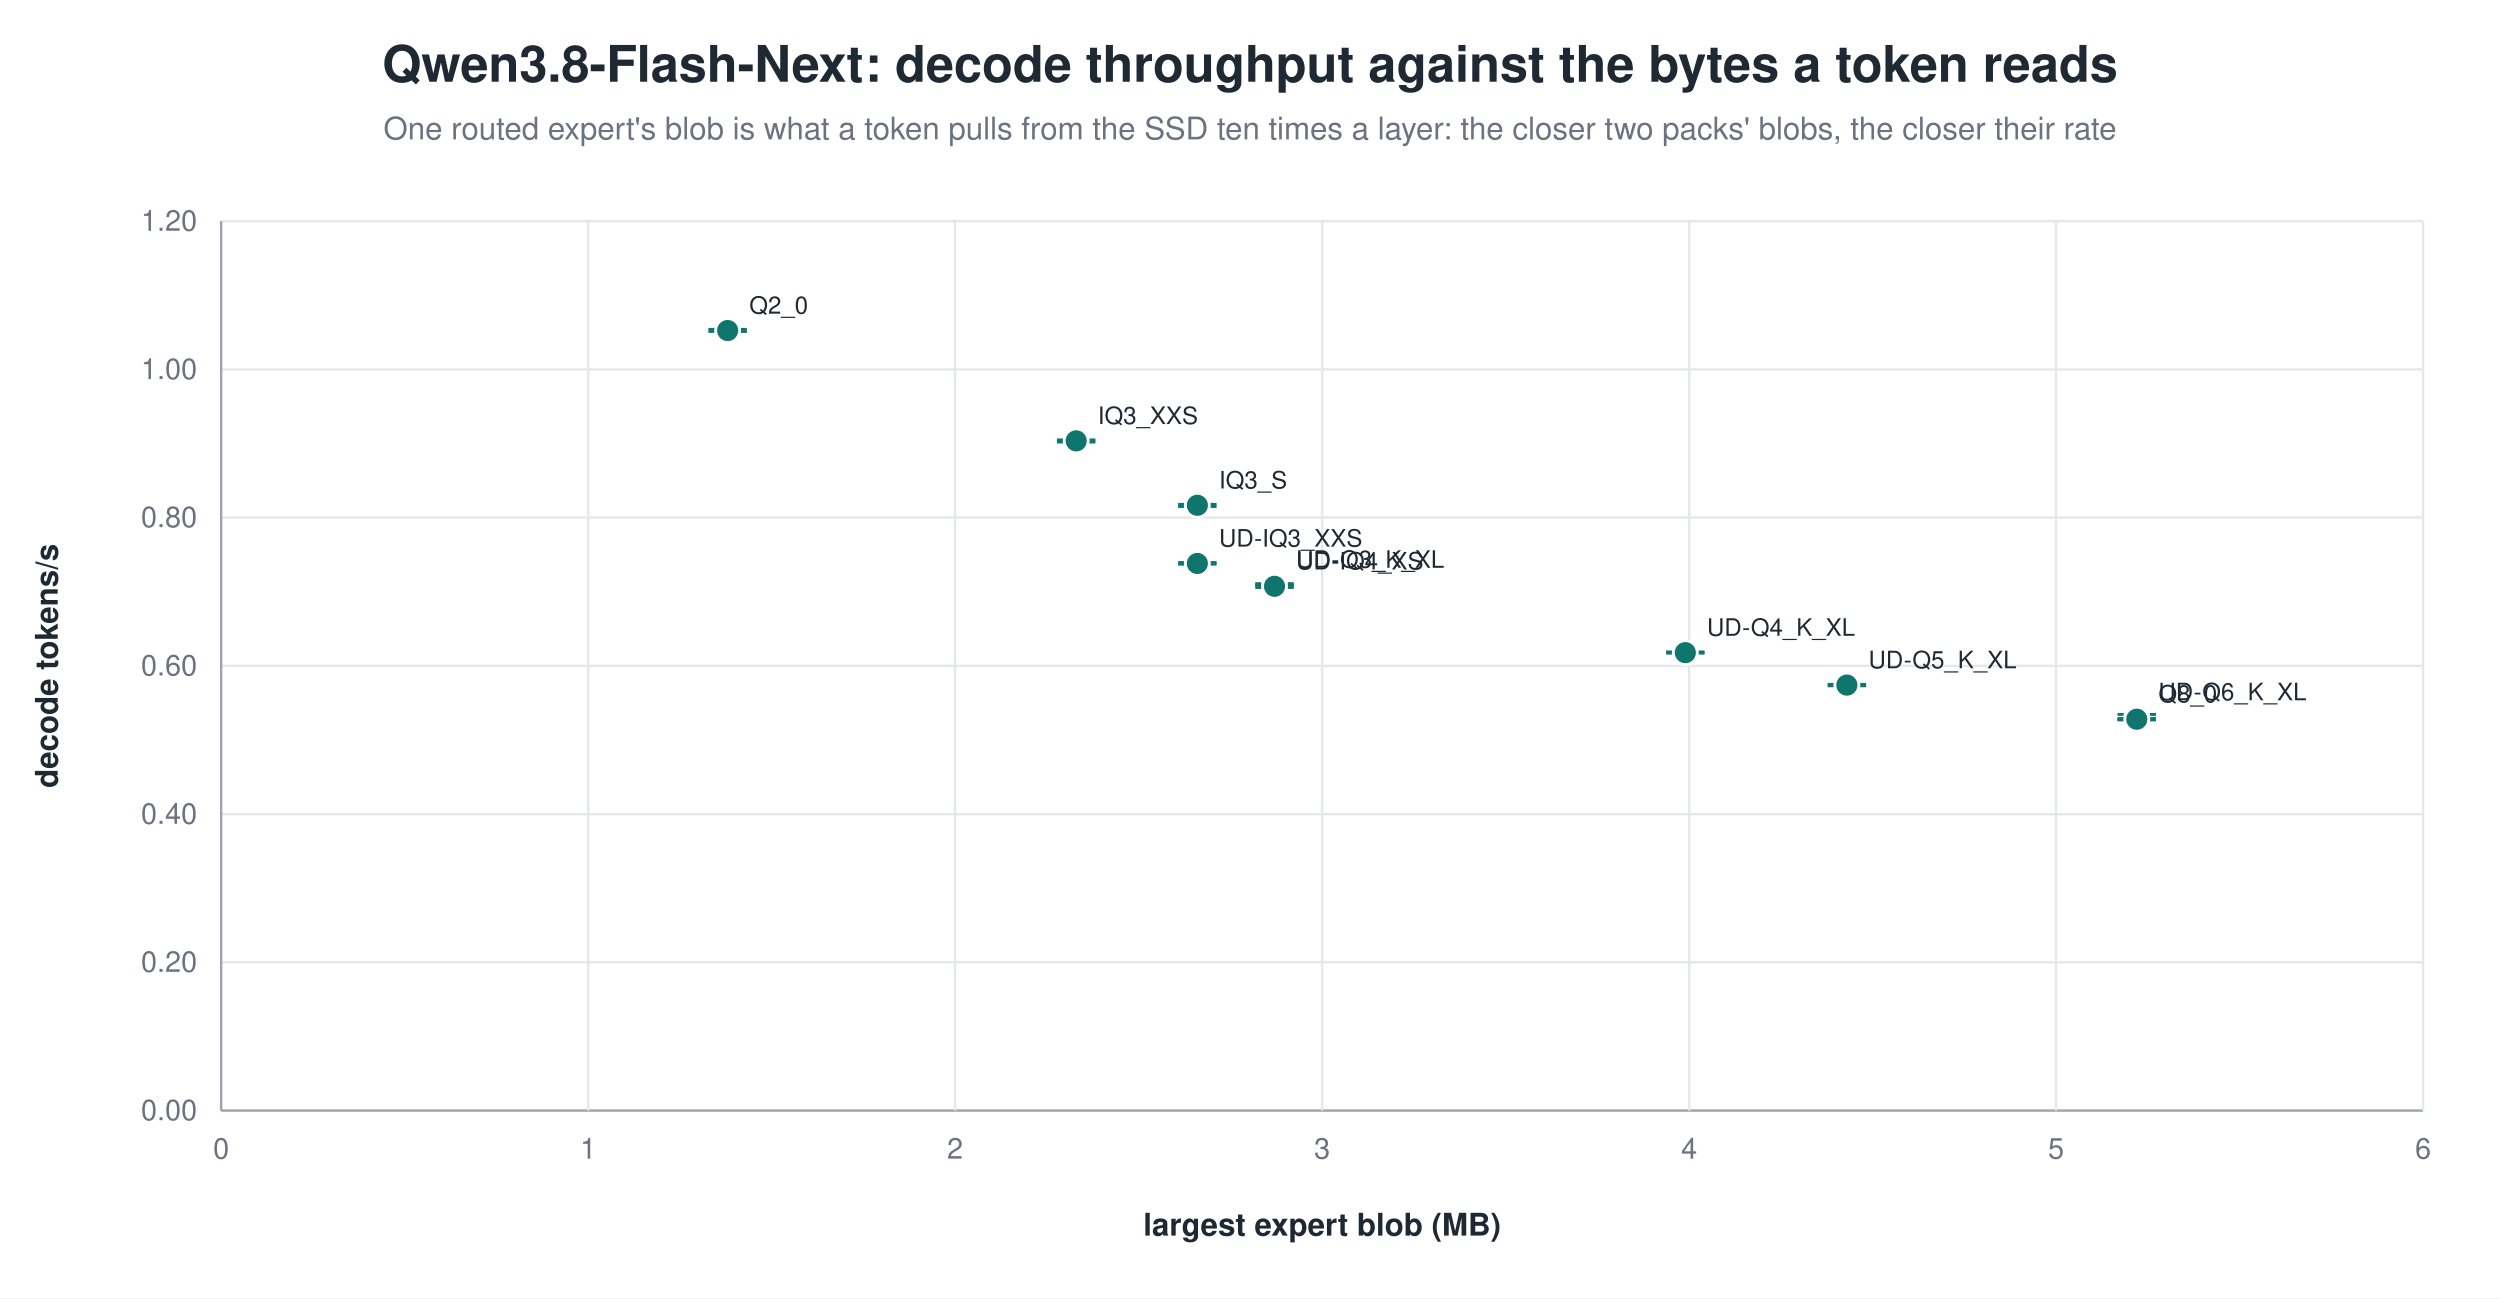
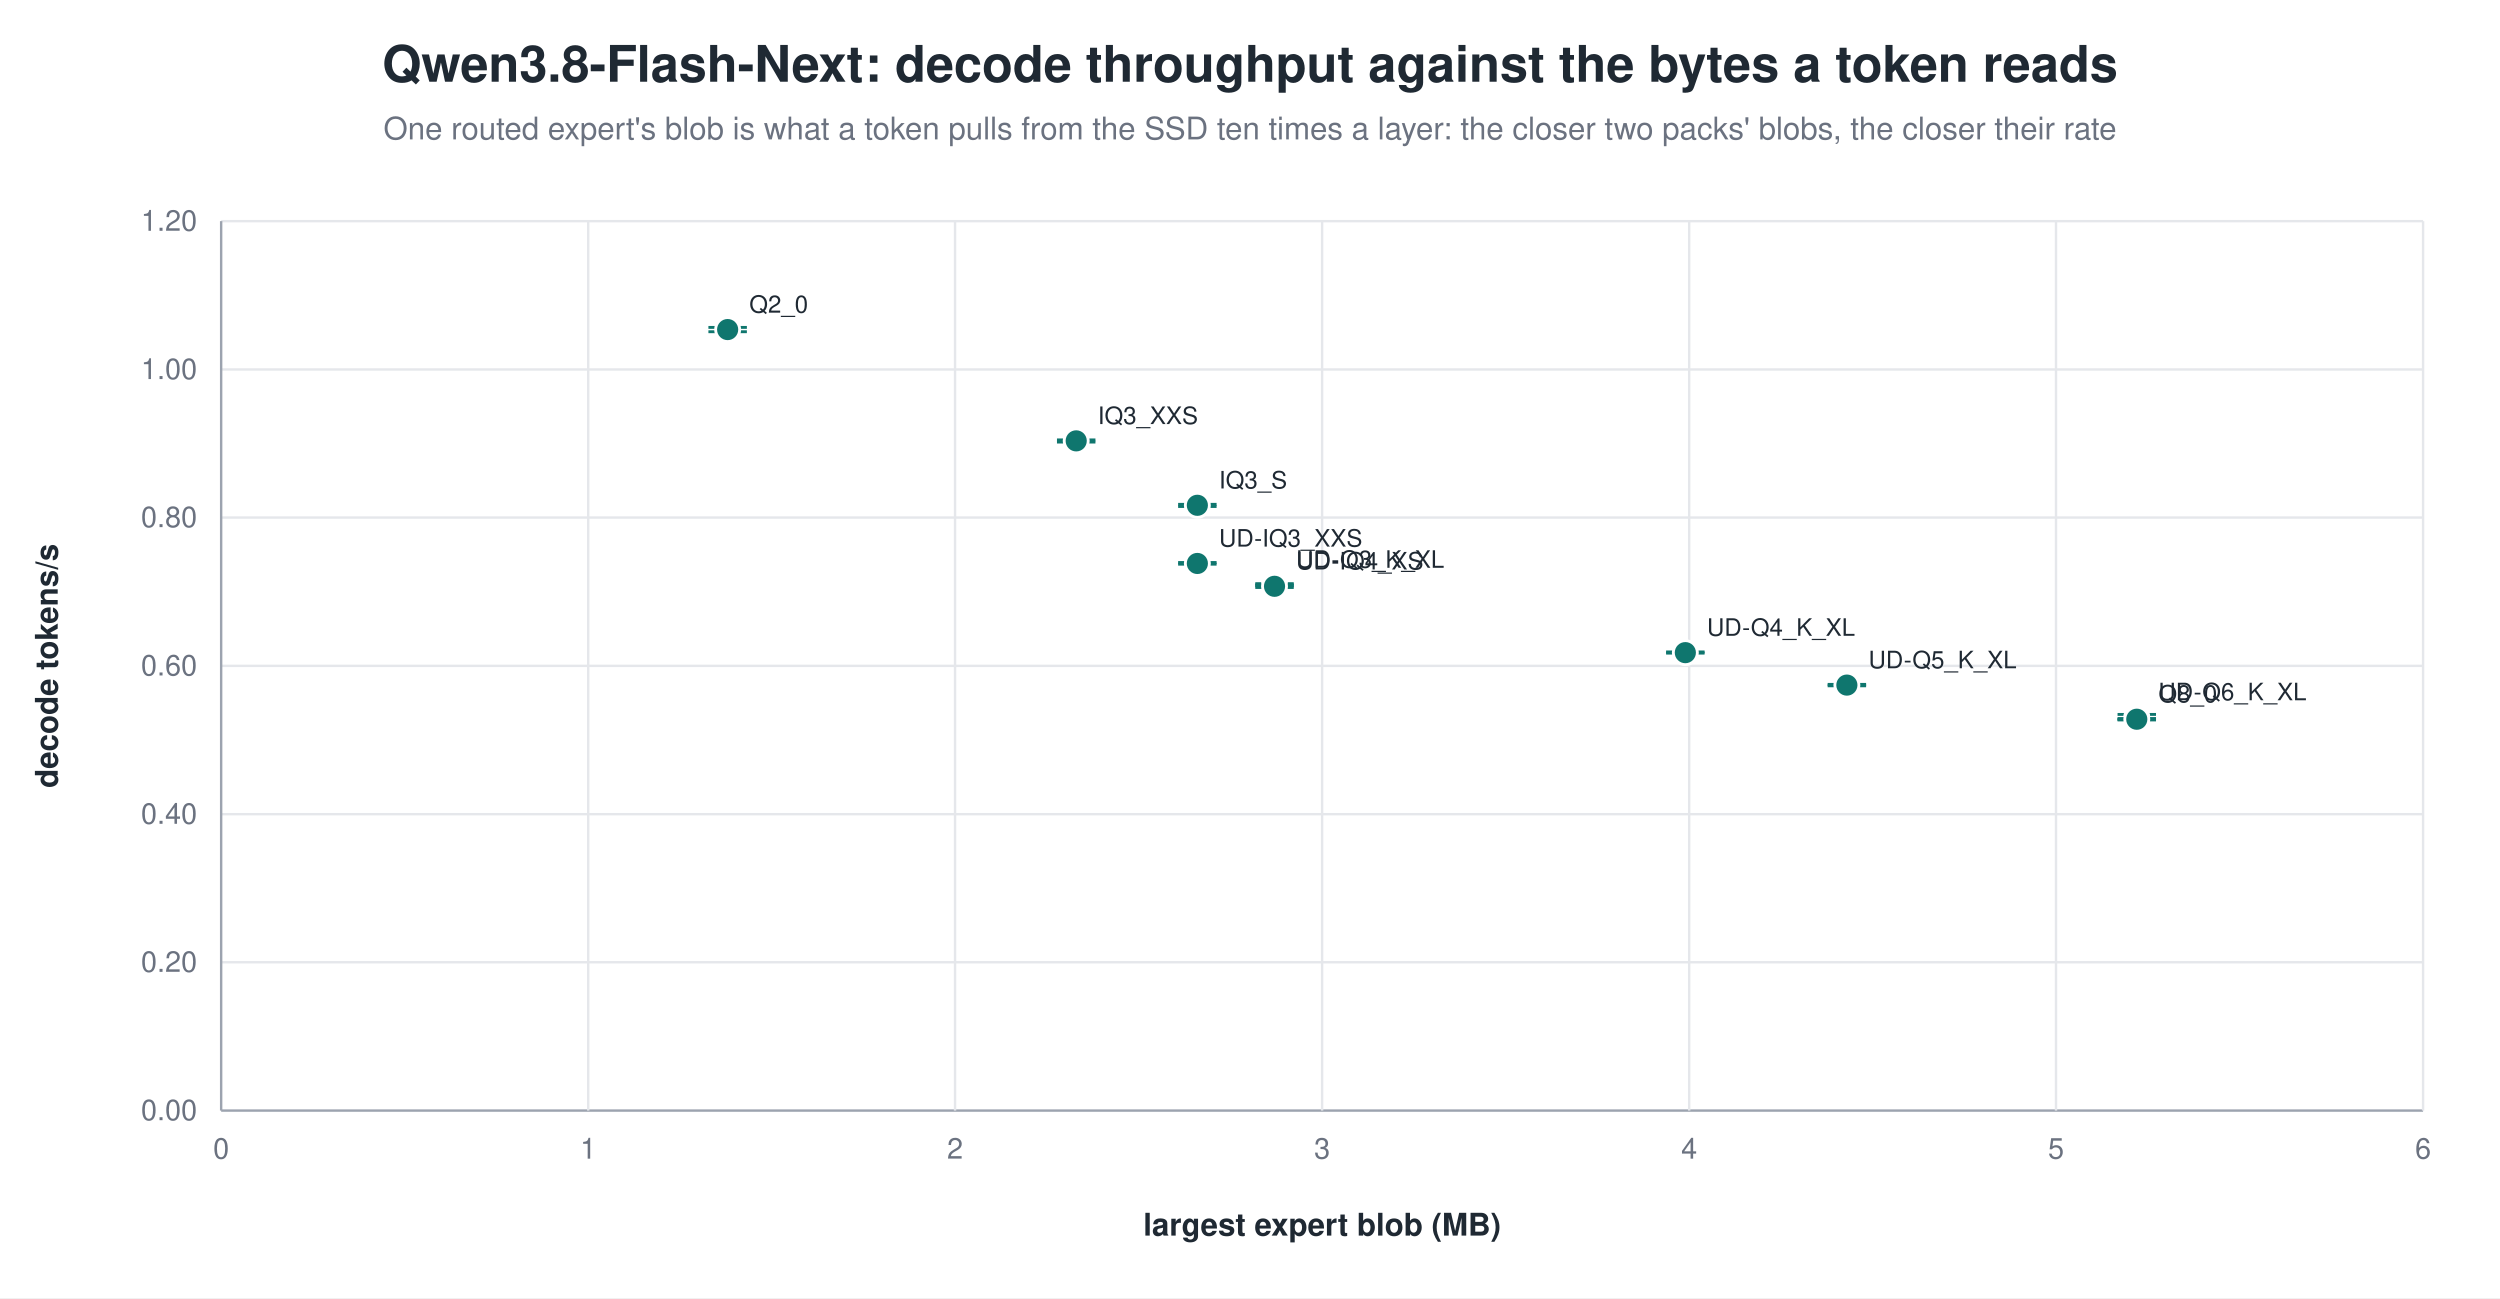
<svg xmlns="http://www.w3.org/2000/svg" width="1040" height="540" viewBox="0 0 1040 540" role="img" aria-label="Qwen3.8-Flash-Next: decode throughput against the bytes a token reads">
  <rect width="1040" height="540" fill="white" />
  <text x="520.0" y="34" text-anchor="middle" font-family="Helvetica, Arial, sans-serif" font-size="21" font-weight="600" fill="#1f2933">Qwen3.8-Flash-Next: decode throughput against the bytes a token reads</text>
  <text x="520.0" y="58" text-anchor="middle" font-family="Helvetica, Arial, sans-serif" font-size="13" fill="#6b7280">One routed expert's blob is what a token pulls from the SSD ten times a layer: the closer two packs' blobs, the closer their rate</text>
  <line x1="92.0" y1="462.0" x2="1008.0" y2="462.0" stroke="#9ca3af" stroke-width="1.0" />
  <text x="82.0" y="466.0" text-anchor="end" font-family="Helvetica, Arial, sans-serif" font-size="12" fill="#6b7280" font-weight="400">0.00</text>
  <line x1="92.0" y1="400.3" x2="1008.0" y2="400.3" stroke="#e5e7eb" stroke-width="1.0" />
  <text x="82.0" y="404.3" text-anchor="end" font-family="Helvetica, Arial, sans-serif" font-size="12" fill="#6b7280" font-weight="400">0.20</text>
  <line x1="92.0" y1="338.7" x2="1008.0" y2="338.7" stroke="#e5e7eb" stroke-width="1.0" />
  <text x="82.0" y="342.7" text-anchor="end" font-family="Helvetica, Arial, sans-serif" font-size="12" fill="#6b7280" font-weight="400">0.40</text>
  <line x1="92.0" y1="277.0" x2="1008.0" y2="277.0" stroke="#e5e7eb" stroke-width="1.0" />
  <text x="82.0" y="281.0" text-anchor="end" font-family="Helvetica, Arial, sans-serif" font-size="12" fill="#6b7280" font-weight="400">0.60</text>
  <line x1="92.0" y1="215.3" x2="1008.0" y2="215.3" stroke="#e5e7eb" stroke-width="1.0" />
  <text x="82.0" y="219.3" text-anchor="end" font-family="Helvetica, Arial, sans-serif" font-size="12" fill="#6b7280" font-weight="400">0.80</text>
  <line x1="92.0" y1="153.7" x2="1008.0" y2="153.7" stroke="#e5e7eb" stroke-width="1.0" />
  <text x="82.0" y="157.7" text-anchor="end" font-family="Helvetica, Arial, sans-serif" font-size="12" fill="#6b7280" font-weight="400">1.00</text>
  <line x1="92.0" y1="92.0" x2="1008.0" y2="92.0" stroke="#e5e7eb" stroke-width="1.0" />
  <text x="82.0" y="96.0" text-anchor="end" font-family="Helvetica, Arial, sans-serif" font-size="12" fill="#6b7280" font-weight="400">1.20</text>
  <line x1="92.0" y1="92.0" x2="92.0" y2="462.0" stroke="#9ca3af" stroke-width="1.0" />
  <text x="92.0" y="482.0" text-anchor="middle" font-family="Helvetica, Arial, sans-serif" font-size="12" fill="#6b7280" font-weight="400">0</text>
  <line x1="244.7" y1="92.0" x2="244.7" y2="462.0" stroke="#e5e7eb" stroke-width="1.0" />
  <text x="244.7" y="482.0" text-anchor="middle" font-family="Helvetica, Arial, sans-serif" font-size="12" fill="#6b7280" font-weight="400">1</text>
  <line x1="397.3" y1="92.0" x2="397.3" y2="462.0" stroke="#e5e7eb" stroke-width="1.0" />
  <text x="397.3" y="482.0" text-anchor="middle" font-family="Helvetica, Arial, sans-serif" font-size="12" fill="#6b7280" font-weight="400">2</text>
  <line x1="550.0" y1="92.0" x2="550.0" y2="462.0" stroke="#e5e7eb" stroke-width="1.0" />
  <text x="550.0" y="482.0" text-anchor="middle" font-family="Helvetica, Arial, sans-serif" font-size="12" fill="#6b7280" font-weight="400">3</text>
  <line x1="702.7" y1="92.0" x2="702.7" y2="462.0" stroke="#e5e7eb" stroke-width="1.0" />
  <text x="702.7" y="482.0" text-anchor="middle" font-family="Helvetica, Arial, sans-serif" font-size="12" fill="#6b7280" font-weight="400">4</text>
  <line x1="855.3" y1="92.0" x2="855.3" y2="462.0" stroke="#e5e7eb" stroke-width="1.0" />
  <text x="855.3" y="482.0" text-anchor="middle" font-family="Helvetica, Arial, sans-serif" font-size="12" fill="#6b7280" font-weight="400">5</text>
  <line x1="1008.0" y1="92.0" x2="1008.0" y2="462.0" stroke="#e5e7eb" stroke-width="1.0" />
  <text x="1008.0" y="482.0" text-anchor="middle" font-family="Helvetica, Arial, sans-serif" font-size="12" fill="#6b7280" font-weight="400">6</text>
  <text x="24.0" y="277.0" text-anchor="middle" font-family="Helvetica, Arial, sans-serif" font-size="13" fill="#1f2933" font-weight="600" transform="rotate(-90.0 24.0 277.0)">decode tokens/s</text>
  <text x="550.0" y="514.0" text-anchor="middle" font-family="Helvetica, Arial, sans-serif" font-size="13" fill="#1f2933" font-weight="600">largest expert blob (MB)</text>
-   <line x1="302.7" y1="137.0" x2="302.7" y2="137.9" stroke="#0f766e" stroke-width="1.2" />
-   <line x1="294.7" y1="137.0" x2="310.7" y2="137.0" stroke="#0f766e" stroke-width="1.2" />
-   <line x1="294.7" y1="137.9" x2="310.7" y2="137.9" stroke="#0f766e" stroke-width="1.2" />
-   <circle cx="302.7" cy="137.5" r="5.0" fill="#0f766e" stroke="white" stroke-width="1.2" opacity="1.00" />
-   <text x="311.7" y="130.5" text-anchor="start" font-family="Helvetica, Arial, sans-serif" font-size="10" fill="#1f2933" font-weight="500">Q2_0</text>
+   <line x1="302.7" y1="136.2" x2="302.7" y2="138.0" stroke="#0f766e" stroke-width="1.2" />
+   <line x1="294.7" y1="136.2" x2="310.7" y2="136.2" stroke="#0f766e" stroke-width="1.2" />
+   <line x1="294.7" y1="138.0" x2="310.7" y2="138.0" stroke="#0f766e" stroke-width="1.2" />
+   <circle cx="302.7" cy="137.1" r="5.0" fill="#0f766e" stroke="white" stroke-width="1.2" opacity="1.00" />
+   <text x="311.7" y="130.1" text-anchor="start" font-family="Helvetica, Arial, sans-serif" font-size="10" fill="#1f2933" font-weight="500">Q2_0</text>
  <line x1="447.7" y1="183.0" x2="447.7" y2="183.9" stroke="#0f766e" stroke-width="1.2" />
  <line x1="439.7" y1="183.0" x2="455.7" y2="183.0" stroke="#0f766e" stroke-width="1.2" />
  <line x1="439.7" y1="183.9" x2="455.7" y2="183.9" stroke="#0f766e" stroke-width="1.2" />
  <circle cx="447.7" cy="183.4" r="5.0" fill="#0f766e" stroke="white" stroke-width="1.2" opacity="1.00" />
  <text x="456.7" y="176.4" text-anchor="start" font-family="Helvetica, Arial, sans-serif" font-size="10" fill="#1f2933" font-weight="500">IQ3_XXS</text>
  <line x1="498.1" y1="209.8" x2="498.1" y2="210.7" stroke="#0f766e" stroke-width="1.2" />
  <line x1="490.1" y1="209.8" x2="506.1" y2="209.8" stroke="#0f766e" stroke-width="1.2" />
  <line x1="490.1" y1="210.7" x2="506.1" y2="210.7" stroke="#0f766e" stroke-width="1.2" />
  <circle cx="498.1" cy="210.2" r="5.0" fill="#0f766e" stroke="white" stroke-width="1.2" opacity="1.00" />
  <text x="507.1" y="203.2" text-anchor="start" font-family="Helvetica, Arial, sans-serif" font-size="10" fill="#1f2933" font-weight="500">IQ3_S</text>
  <line x1="498.1" y1="234.0" x2="498.1" y2="234.7" stroke="#0f766e" stroke-width="1.2" />
  <line x1="490.1" y1="234.0" x2="506.1" y2="234.0" stroke="#0f766e" stroke-width="1.2" />
  <line x1="490.1" y1="234.7" x2="506.1" y2="234.7" stroke="#0f766e" stroke-width="1.2" />
  <circle cx="498.1" cy="234.4" r="5.0" fill="#0f766e" stroke="white" stroke-width="1.2" opacity="1.00" />
  <text x="507.1" y="227.4" text-anchor="start" font-family="Helvetica, Arial, sans-serif" font-size="10" fill="#1f2933" font-weight="500">UD-IQ3_XXS</text>
  <line x1="530.2" y1="242.8" x2="530.2" y2="243.7" stroke="#0f766e" stroke-width="1.2" />
  <line x1="522.2" y1="242.8" x2="538.2" y2="242.8" stroke="#0f766e" stroke-width="1.2" />
  <line x1="522.2" y1="243.7" x2="538.2" y2="243.7" stroke="#0f766e" stroke-width="1.2" />
  <circle cx="530.2" cy="243.2" r="5.0" fill="#0f766e" stroke="white" stroke-width="1.2" opacity="1.00" />
  <text x="539.2" y="236.2" text-anchor="start" font-family="Helvetica, Arial, sans-serif" font-size="10" fill="#1f2933" font-weight="500">UD-Q3_K_XL</text>
  <line x1="530.2" y1="243.3" x2="530.2" y2="244.4" stroke="#0f766e" stroke-width="1.2" />
  <line x1="522.2" y1="243.3" x2="538.2" y2="243.3" stroke="#0f766e" stroke-width="1.2" />
  <line x1="522.2" y1="244.4" x2="538.2" y2="244.4" stroke="#0f766e" stroke-width="1.2" />
  <circle cx="530.2" cy="243.9" r="5.0" fill="#0f766e" stroke="white" stroke-width="1.2" opacity="1.00" />
  <text x="539.2" y="236.9" text-anchor="start" font-family="Helvetica, Arial, sans-serif" font-size="10" fill="#1f2933" font-weight="500">UD-IQ4_XS</text>
  <line x1="701.1" y1="271.2" x2="701.1" y2="271.7" stroke="#0f766e" stroke-width="1.2" />
  <line x1="693.1" y1="271.2" x2="709.1" y2="271.2" stroke="#0f766e" stroke-width="1.2" />
  <line x1="693.1" y1="271.7" x2="709.1" y2="271.7" stroke="#0f766e" stroke-width="1.2" />
  <circle cx="701.1" cy="271.5" r="5.0" fill="#0f766e" stroke="white" stroke-width="1.2" opacity="1.00" />
  <text x="710.1" y="264.5" text-anchor="start" font-family="Helvetica, Arial, sans-serif" font-size="10" fill="#1f2933" font-weight="500">UD-Q4_K_XL</text>
  <line x1="768.3" y1="284.7" x2="768.3" y2="285.3" stroke="#0f766e" stroke-width="1.2" />
  <line x1="760.3" y1="284.7" x2="776.3" y2="284.7" stroke="#0f766e" stroke-width="1.2" />
  <line x1="760.3" y1="285.3" x2="776.3" y2="285.3" stroke="#0f766e" stroke-width="1.2" />
  <circle cx="768.3" cy="285.0" r="5.0" fill="#0f766e" stroke="white" stroke-width="1.2" opacity="1.00" />
  <text x="777.3" y="278.0" text-anchor="start" font-family="Helvetica, Arial, sans-serif" font-size="10" fill="#1f2933" font-weight="500">UD-Q5_K_XL</text>
  <line x1="888.9" y1="297.2" x2="888.9" y2="299.3" stroke="#0f766e" stroke-width="1.2" />
  <line x1="880.9" y1="297.2" x2="896.9" y2="297.2" stroke="#0f766e" stroke-width="1.2" />
  <line x1="880.9" y1="299.3" x2="896.9" y2="299.3" stroke="#0f766e" stroke-width="1.2" />
  <circle cx="888.9" cy="298.3" r="5.0" fill="#0f766e" stroke="white" stroke-width="1.2" opacity="1.00" />
  <text x="897.9" y="291.3" text-anchor="start" font-family="Helvetica, Arial, sans-serif" font-size="10" fill="#1f2933" font-weight="500">UD-Q6_K_XL</text>
  <line x1="888.9" y1="298.9" x2="888.9" y2="299.5" stroke="#0f766e" stroke-width="1.2" />
  <line x1="880.9" y1="298.9" x2="896.9" y2="298.9" stroke="#0f766e" stroke-width="1.2" />
  <line x1="880.9" y1="299.5" x2="896.9" y2="299.5" stroke="#0f766e" stroke-width="1.2" />
  <circle cx="888.9" cy="299.2" r="5.0" fill="#0f766e" stroke="white" stroke-width="1.2" opacity="1.00" />
  <text x="897.9" y="292.2" text-anchor="start" font-family="Helvetica, Arial, sans-serif" font-size="10" fill="#1f2933" font-weight="500">Q8_0</text>
</svg>
